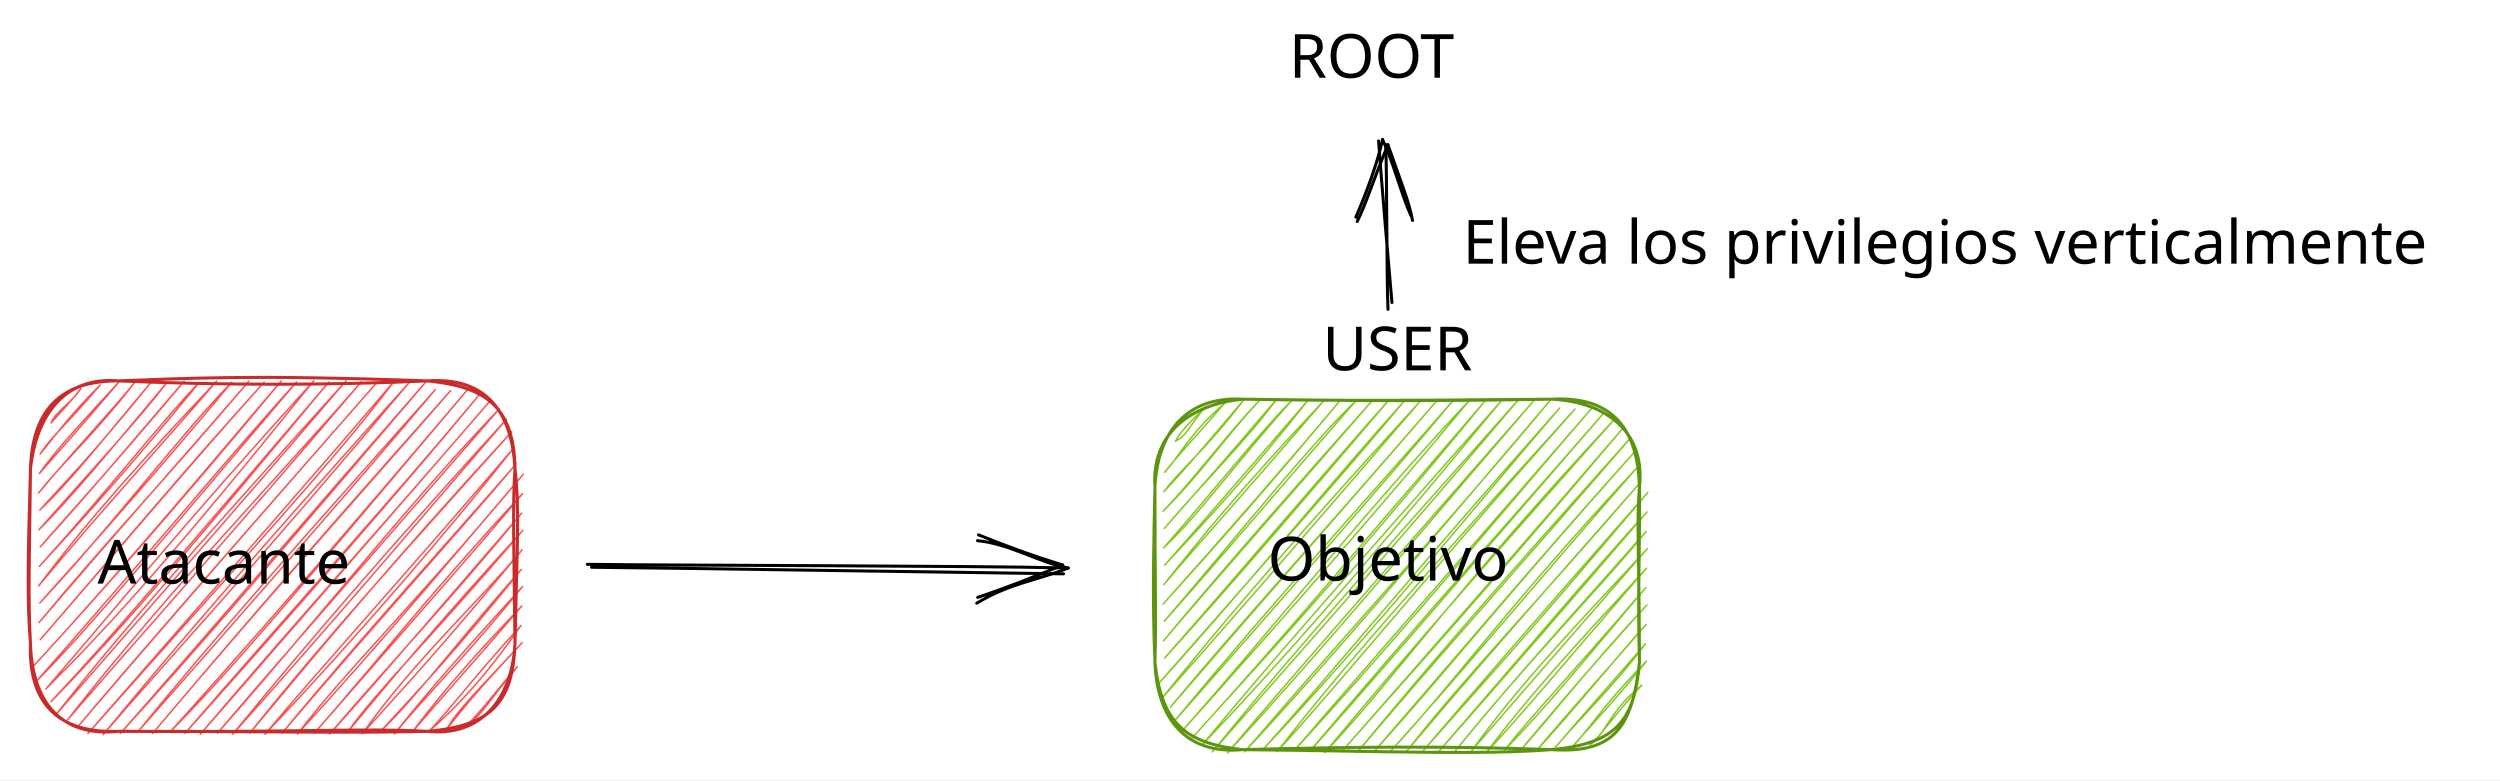
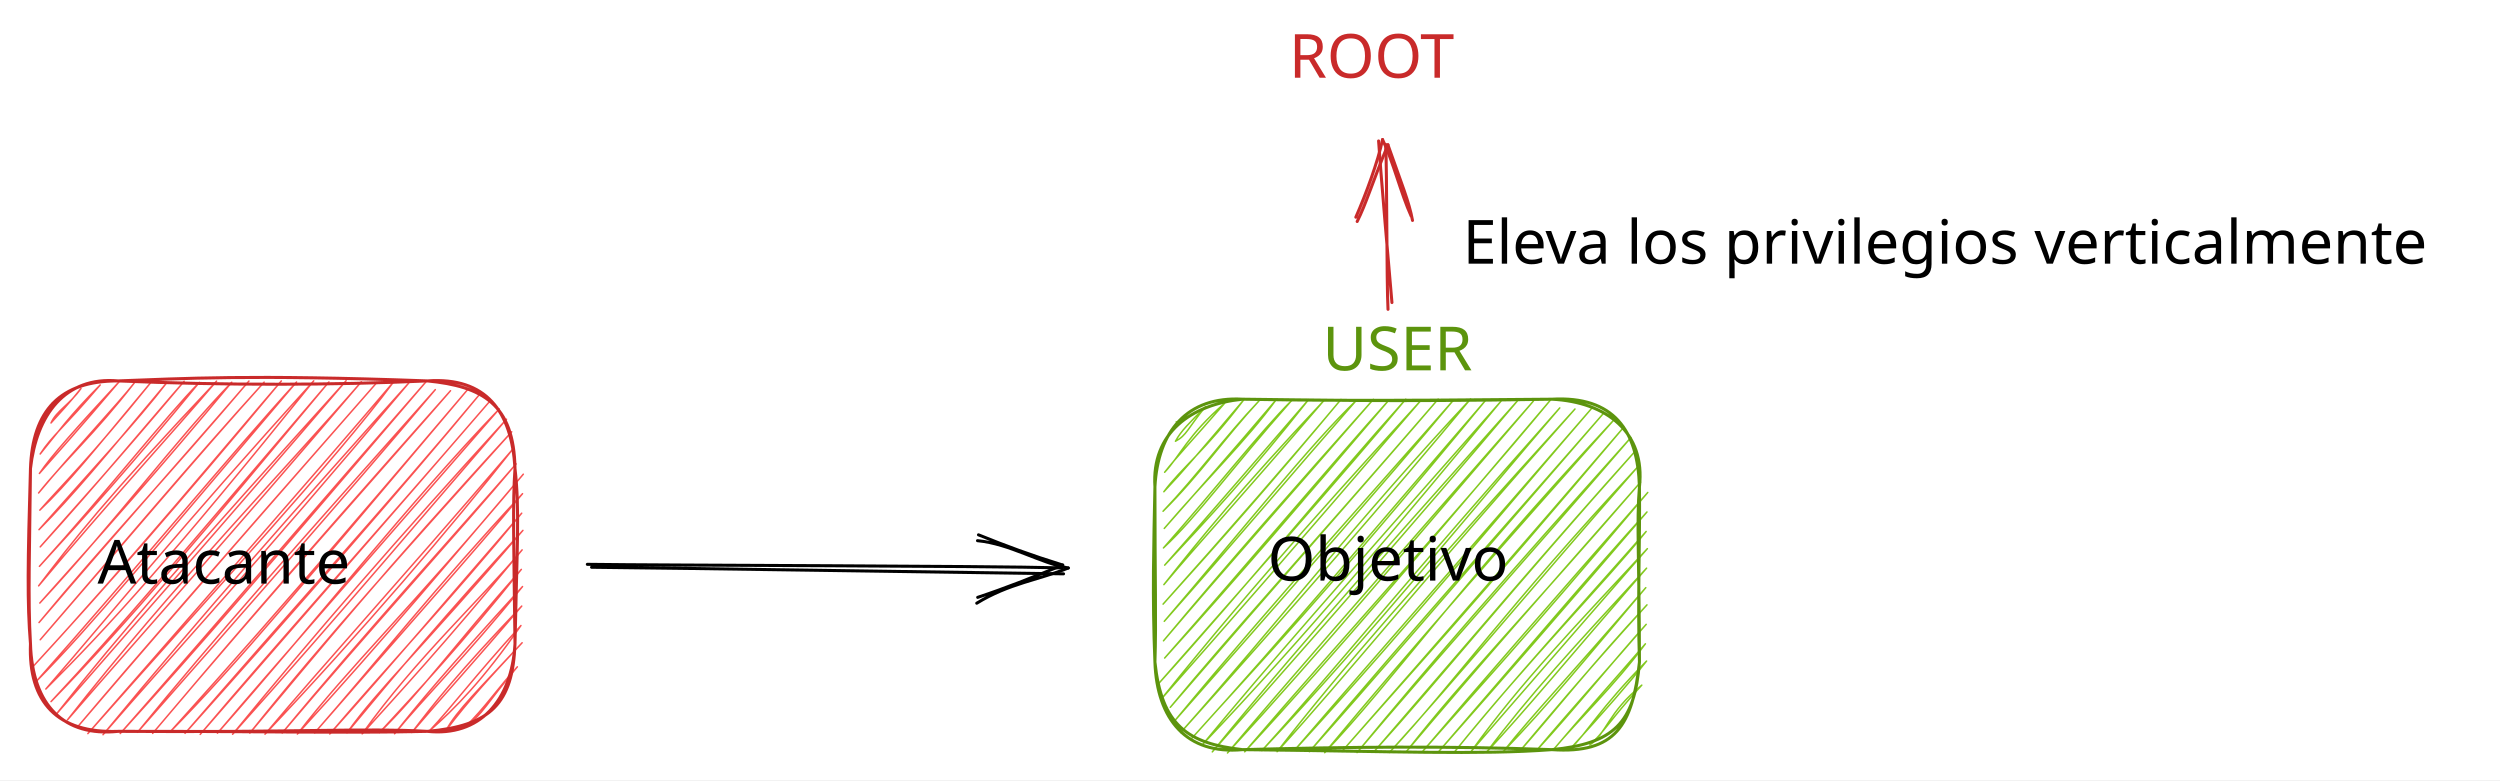
<svg xmlns="http://www.w3.org/2000/svg" version="1.1" viewBox="0 0 820.4 256" width="820.4" height="256">
  
-   eyJ2ZXJzaW9uIjoiMSIsImVuY29kaW5nIjoiYnN0cmluZyIsImNvbXByZXNzZWQiOnRydWUsImVuY29kZWQiOiJ4nNVZ31faSFx1MDAxNH73r+Cwr5XO78n0TVx1MDAxMV16bLWiteuenj1jMsBITLIhoNLj/76TgJkkXGKFKpblQZM7XHUwMDEz7p2Z77v3u+HHTq1WT1x1MDAxZVwiVf9Qq6t7V/rai+Vd/V1qXHUwMDFmq3iow8BcZqHsflx1MDAxOI5iN5vZT5Jo+OH9e1x1MDAxOUWNnk6uw3DQcMPb6WPKV7cqSIZm4t/mvlb7kf0tOIqVm8ig56vsgWzI+lwirGr8XHUwMDFjXHUwMDA2mVvIOGCEOJDnM/TwwLhLlGeGu9JcdTAwMWYqO5Ka6lx1MDAxM69cdTAwMTm1XHUwMDA30r06vP58XHUwMDEz+nJ8REXfeu1q3+8kXHUwMDBm/nRR0u2P4kJMwyRcdTAwMGVcdTAwMDfqUntJP/VesefPXHJDs2n2qThcdTAwMWP1+oFcdTAwMWFcdTAwMGVLz4SRdHXykNpcdTAwMDDIrdNN+FCzlntzhznO77MnOKv4boZ+XHUwMDE4p77/cFx1MDAwNZJIWu/X0lx1MDAxZPRMXGKBZ+d0JUVcdTAwMTTZOXdPK6JcIrf1le71k9RcYql1prKNhYRAwYVcdTAwMDA2rNRF1PayM/5eXFx64M2W/nTo9tjxzPJog03nt6pwKUKmcJR08lfoXoa7bSCiXHUwMDFiNjn4cvml8zFfVFx0XzKOw7t6PvI4u7KBjlwiT05BXHUwMDAzOVx1MDAwMJwyQVx1MDAwNHFIPu7rYGBcdTAwMDaDke9bW+hcdTAwMGUsznZcbitZXHUwMDBm38Xzr1x1MDAwMpwyJlx1MDAwMGB0ZXzHLYyuPlx1MDAxZH09PDpcdTAwMGKag/Orkdqb7G87vjlBZXw7aCG+qStcYvCW49tBroDq1/HNMSWMw83DezFcdTAwMDA5oIbl9LVcdTAwMDA4JcAz4EPOXCLsIYBcdTAwMTEjkJPVwbeckVtcbj5KeVx0fFxi84XgXHUwMDAz2edXwUfmwYeq0INcdTAwMThiQTiF4kXYQy/DXHUwMDFlYYQ5a2CvsGEyTvZ14OmgV1x1MDAwZWwmXHUwMDAy2itU4Vx1MDAxNCqhO0qjXHUwMDA0XHKAXHUwMDE5XHUwMDAzgpuUXHUwMDAwXHUwMDE5XHUwMDA0jsVrujMyStdK51x1MDAxNqtcdTAwMDLPXHUwMDA2UY5bXHUwMDBlk2Z4e6tcdTAwMTOz4tNQXHUwMDA3SXVGtoS9lC99Jb3qqPnm4liVWFH6jeXKZa9qXHUwMDE2edlNfv393bOzXHUwMDBiiEk/yM7fKf5fxPlE3SfPUn5huVx1MDAxMZRcYoSQTXs/I/y+ry6Qd3Y1jkef6Fx1MDAxZTxgWHavtp3wWNiMllx1MDAxMVx1MDAxZW2G8Fx1MDAwMjU4NFwiSTDGXHUwMDA1c7j1auk/L62wqfdcdTAwMTByaNf2c/6XXHUwMDEwulx1MDAxNtFcdTAwMDEg1Fx1MDAxZfdcdTAwMWFE74ZB0tFcdTAwMTNVxlNqPZS32n8onU6GRLNVe4l0ZZBcdTAwMTT2Klx1MDAxZNnzdS/FZd1X3TJgXHUwMDEzbfqPfDhcdCM76lx1MDAxYU9SXHUwMDA3Km7PUTSMdU9cdTAwMDfSP1/o1axT/ZnX/0bhXHUwMDE0ruVQpaOZXGL5JXZhWDXmYlx1MDAwZTpcZmHgiNW7lX/irlwi5+3OwV3w7+DW5adcdTAwMWbpcWfb+cW5rV1Tfi3uVl7CLy5cdTAwMWFYXGJhZFx1MDAxMkDU0MZ6WcIvhJlwXHUwMDEwX6u8voBeXHUwMDA0XHUwMDAxWITdRul1cn2jXHUwMDEyPVx1MDAwZd+WXvNeX4NeXHUwMDBiXHUwMDA1K8ZVY84vhzEqoEm5K/Prk3vDot2Ty1x1MDAxM3mX6PvTfU9Gf/Jt55dcdTAwMDNFg1x1MDAxMOEwbCqZXHUwMDEwtNI70Wokr8M23MBcdTAwMTAwQFx1MDAxY+PUUFxiXHUwMDE0ykZOt4JtRjfCXHUwMDE5dpxCh/VcdTAwMWLErFx1MDAwM1Ah5b6+mD3+rE9cdTAwMWb2Jvi0xS68pNnkXHUwMDFmeXv0nJjdTdWsUbBGX1x1MDAwM0ogIUZmz6lZtlxczC5cbuJcdTAwMDZ8XHLOPF9cdTAwMWPT9mGrpb91WopfLFDUiKRcdNCIXGZcbjHHXHUwMDBlZXNBwPkt/z9cdOfdxWDNhim23/BcIilNeNX4lIw4wdRcdTAwMTQlZ3UtvfxcdTAwMDS3NFx1MDAxN3HHVt30XHS2meRDnYbR0MI0peZcdTAwMGYkq5V6aIovo4g762Sf5bU+h80zryOX15JcdTAwMTKc1n5cdTAwMWQ5TWJvJ9TPTk7O31ZFlD1uUqBcdTAwMTeKUVVAXHUwMDAwXGZM+1x1MDAwYlbX58tT/7ZyVpRfeEG6mf6X4lx1MDAwNjGkxYRcdJSWPVx1MDAxYu3S/pdTgDFmr9f//j7SXHUwMDEyUOxKNk3ai07r7G1JW/a4SdLyhYVcdTAwMTZSJMxWXHUwMDBitLrqPyZH8bdcdTAwMDG9+cZcdTAwMWUmx82LPr10XHUwMDAx2nbWOqTyXHUwMDFiIFr8XHUwMDFiyYt0Plx1MDAwNmlbTVx1MDAwNYfrvLYyYsvQ3CFv0leb3UJMXHUwMDE0gbdRYpmoxrLmh8NaXHUwMDE067H2VU+b6ydcdTAwMTalXHUwMDAxv/FcdTAwMWKttVx1MDAwMlqLljuzhFaXUdRJzK7nLYc5T+3Nts5cdTAwMDZXXHUwMDFma3W3/9xPzNknTZdcdTAwMTnVU1KprLt73Hn8XHUwMDBmdlH99CJ9
+   eyJ2ZXJzaW9uIjoiMSIsImVuY29kaW5nIjoiYnN0cmluZyIsImNvbXByZXNzZWQiOnRydWUsImVuY29kZWQiOiJ4nNVZW1fbOFx1MDAxMH7nV+RkX0uqu6y+cVx0ND20UFx1MDAwMqXLnp49wlx1MDAxNomIsb2OXHUwMDEzID3895Vccli2g9OkIdmsXHUwMDFmXHUwMDEye0byjKTv08zIP7dcdTAwMWGNZvJcdTAwMTCp5odGU9270tdeLO+a71L5WMVDXHUwMDFkXHUwMDA2RoWy52E4it2sZT9JouGH9+9lXHUwMDE0tXo6uVxuw0HLXHJvn7opX92qIFx1MDAxOZqGf5nnRuNn9lswXHUwMDE0KzeRQc9XWYdMZW1cdTAwMTFWXHUwMDE1flx0g8wsZFx1MDAxYzBCXHUwMDFjyPNcdTAwMTZ6uG/MJcoz6mvpXHUwMDBmldWkoubE24s6XHUwMDAz6V5cdTAwMWVcXH25XHR9OT6kom+tXmvf7yZcdTAwMGb+06Ck21x1MDAxZsVcdTAwMDWfhklcdTAwMWNcdTAwMGXUhfaSfmq9XCLP+1xyQzNptldcdTAwMWOOev1AXHKHpT5hJF2dPKQyXHUwMDAwcunTJHxoWMm9ecJcdTAwMWPnz1lcdTAwMGbOKrb3Qj+MU9t/uFx1MDAwMkkkrfUr6Vx1MDAwZXrGhcCzba4lRVx1MDAxNNk2dy8jolwil/WV7vWTVFxiqTWmsomFhEDBhVx1MDAwMNat1ETU8bI1/lFcdTAwMWN64D1cdTAwMGb9ZdHtsuNnyaN1Nm3frsKlXGKZwlLSyZ+he1x1MDAxMW53gIhu2GT/68XX7qd8UCV8yThcdTAwMGXvmrnm8fnOOjqKPPlcdTAwMDRcdTAwMWHIXHUwMDAx4JRcdFwiiENyva+DgVFcdTAwMDYj37ey0Fx1MDAxZFicbVx1MDAxNUayXHUwMDE4vovrX1x1MDAwNThlTFx1MDAwMMDo3PiO21x1MDAxOF1+Pvx2cHhcdTAwMWHsXHLOLkdqZ7K76fjmXHUwMDA0lfHtoFp8U1dcdTAwMTDgzca3g1xcXHUwMDAx1e/jm2NKXHUwMDE4h6uHdz1cdTAwMDA5oIbl9K1cdTAwMDD4RIBXwIecOuwhgFx1MDAxMSOQk/nBN5uRXHUwMDFiXG4+SnlcdHxcYvNa8IHs+l3wkWnwoSr0IIZYXHUwMDEwTqFYXG57aDnsXHUwMDExRpizXHUwMDAw9lxuXHUwMDEzJuNkV1x1MDAwN55cdTAwMGV6Zceek4DOXHUwMDFjUTiFSuiOUi9BXHUwMDBiYMaA4GZLgFxmXHUwMDAyx+I1nVx1MDAxOVx1MDAxOaVjpVODVYFnnSj7LYfJXnh7q1x1MDAxMzPik1BcdTAwMDdJtUU2hJ2UL30lvarWvLmoq1x1MDAxMitK31iOXFz2rmGRlz3k9z/evdq6gJj0Qrb9VvG/jvOJuk9epXxtuFx1MDAxMZRcYoSQ3fZ+RfhdX50j7/RyXHUwMDFjjz7TXHUwMDFkuM+wvL7cdMJjYXe0jPBoNYRcdTAwMTeoxaFJklx1MDAwNGNcXDCHW6uW/tOpXHUwMDE1NvFcdTAwMWVCXHUwMDBl7dh+zf9cdTAwMTJCXHUwMDE3XCI6XHUwMDAwhNrlXoDo12GQdPVElfGUSlx1MDAwZuSt9lx1MDAxZkqrkyHRTNVOXCJdXHUwMDE5JIW5SjU7vu6luGz66rpcZthEm/ojVydhZLWusSR1oOLOXHUwMDE0RcNY93Qg/bNaq2ac6mNcdTAwMWX/W4VVuJJDlWqzJOS32IVhVZgnc9BhXGJcdTAwMDNHzF+t/Fx1MDAxZF8rctbp7t9cdTAwMDX/XGZuXX7yiVx1MDAxZXU3nV+c29j1xK/6amVcdTAwMTl+cdHCQlxikyZcdTAwMDFEXHJtrJVcdTAwMTn8QphcdFx1MDAwN/GFwutcdTAwMTL0XCJcYsBcIuxWSq/jq1x1MDAxYpXocbheek1bfVx1MDAwYnrVJqyYVIUv/FwiTJhcXJ6R+en12b1h0fbxxbG8S/T9ya4no4980+nlQNFcIkQ4XGabQCZcdTAwMDStlE606sliR1x1MDAwM3Vkwy1cZlx1MDAwMVx1MDAwM8QxRlxyg0AhauRsK8ie2UY4w45TKLDWn8syanZcXFTE5lx1MDAxYueyR1/0ycPOXHUwMDA0n7TZuZfs7fFPvDN6LZfdTpNZk8Ca9Fx1MDAxYVBcdTAwMDJcdDFZ9lQyy2bnsnVO3IBvwanniyPaOWi39fduW/HzmoRcdTAwMWGRdP8zOVx1MDAwNoWYY4eyKSfg9JT/n/Lm7XqwZmqK7Vx1MDAxYpbKpElt8VxmMeHQlC3z186zV3BD91wi7tigm/Zgq9l8qNMyKbQwNan5gWS+SFx1MDAwZk3sZVx1MDAxNHFnkd1ndqjPYfPKaeTsWFKC08KnkZxcdTAwMTHsXHUwMDE0jiVWnUicXHUwMDFlXHUwMDFmn603iShbXFxlflx1MDAwZeu/JmBiYip05i9/Z2/9m8pZUT7vgrS+/F3msJXiXHUwMDE2MaQ1kypQXHUwMDFh9qy3M8tfTlx1MDAwMcaYvV35+1x1MDAxZpKWXHS8vuL6vNs+XS9py1x1MDAxNldJWs6rQvuFXHUwMDA0XHRTaFx0ZFx1MDAwYrpfspZcdTAwMWPG31x1MDAwN/TmO3uYXHUwMDFj7Z336YVcdTAwMGLQprPWIZVPgKj+XHUwMDEzyTJFNcYgraqp4HCRUyuTbFx1MDAxOZo7ZC1ltZktxERcdTAwMTF4KyWW8WosXHUwMDFifjhsRLFcdTAwMWVrX/W0uX9hUerwmlx1MDAwZrRcdTAwMTZyaCFabj1vaE1cdTAwMTlF3cTMel5ymPXU3vPUWeeaY63udl/7wpxd6XaZUT0llcqqu8etx39cdTAwMDFcdTAwMTSi/5YifQ==
  <defs>
    <style class="style-fonts">
      @font-face {
        font-family: "Virgil";
        src: url("https://unpkg.com/@excalidraw/excalidraw@0.15.3/dist/excalidraw-assets/Virgil.woff2");
      }
      @font-face {
        font-family: "Cascadia";
        src: url("https://unpkg.com/@excalidraw/excalidraw@0.15.3/dist/excalidraw-assets/Cascadia.woff2");
      }
    </style>
  </defs>
  <rect x="0" y="0" width="820.4" height="256" fill="#ffffff" />
  <g stroke-linecap="round" transform="translate(10 125) rotate(0 79.5 57.5)">
    <path d="M7 7.41 C7 7.41, 7 7.41, 7 7.41 M7 7.41 C7 7.41, 7 7.41, 7 7.41 M6.74 13.8 C8.51 9.8, 12.82 7.83, 16.58 2.48 M6.74 13.8 C9.61 10.59, 12.83 7.22, 16.58 2.48 M3.19 23.98 C7.17 17.82, 10.77 15.61, 22.88 1.33 M3.19 23.98 C8.58 17.43, 12.77 11.39, 22.88 1.33 M2.93 30.37 C6.82 24.61, 15.25 15.24, 29.17 0.19 M2.93 30.37 C9.06 23.38, 15.51 16.3, 29.17 0.19 M2.67 36.77 C13.96 23.2, 28.3 7.98, 34.16 0.55 M2.67 36.77 C11.19 26.06, 20.84 17.72, 34.16 0.55 M3.07 42.41 C10.41 34.04, 18.78 26.16, 39.8 0.15 M3.07 42.41 C12.37 33.59, 20.09 23.81, 39.8 0.15 M2.8 48.81 C14.17 37.35, 23.62 25.85, 44.79 0.51 M2.8 48.81 C18.87 30.62, 35.26 12.98, 44.79 0.51 M3.2 54.46 C15.08 40.87, 25.28 29.96, 50.43 0.12 M3.2 54.46 C22.37 33.41, 40.75 11.14, 50.43 0.12 M2.94 60.85 C25.95 35.39, 44.13 11.96, 55.42 0.48 M2.94 60.85 C18.11 44.34, 33.27 27.5, 55.42 0.48 M2.68 67.25 C13.35 53.25, 24.51 38.75, 61.06 0.08 M2.68 67.25 C24.48 41.11, 46.64 17.04, 61.06 0.08 M3.07 72.89 C27.82 46.33, 48.35 18.59, 66.05 0.44 M3.07 72.89 C23.02 50.58, 42.76 28.46, 66.05 0.44 M2.81 79.29 C24.64 52.92, 45.65 30.74, 71.69 0.05 M2.81 79.29 C29.51 48.1, 58.36 15.63, 71.69 0.05 M3.2 84.94 C28.49 55.71, 52.57 26.91, 76.68 0.41 M3.2 84.94 C30.13 53.92, 56.68 22.51, 76.68 0.41 M0.97 93.6 C24.69 67.82, 48.69 40.44, 82.32 0.01 M0.97 93.6 C33.42 58.44, 64.38 20.87, 82.32 0.01 M2.02 98.49 C20.82 79.45, 38.42 57.72, 87.31 0.37 M2.02 98.49 C34.24 62.19, 65.66 24.13, 87.31 0.37 M5.04 101.11 C25.67 80.59, 46.09 58.19, 92.95 -0.02 M5.04 101.11 C26.84 75.99, 48.34 49.12, 92.95 -0.02 M6.75 105.24 C32.57 78.79, 57.12 49.33, 97.94 0.34 M6.75 105.24 C29.55 80.81, 49.02 57.67, 97.94 0.34 M8.46 109.38 C34.99 78.94, 61.64 48.99, 103.58 -0.06 M8.46 109.38 C29.36 82.9, 52.38 56.61, 103.58 -0.06 M12.13 111.25 C46.33 67.5, 85.33 27.21, 108.57 0.3 M12.13 111.25 C37.04 82.46, 64.36 52.27, 108.57 0.3 M15.81 113.12 C35.26 90.11, 57.72 64.26, 113.56 0.66 M15.81 113.12 C50.92 72.07, 85.82 32.33, 113.56 0.66 M18.83 115.74 C59.19 70.14, 100.06 26.15, 119.2 0.27 M18.83 115.74 C56.4 72.67, 92.52 31.6, 119.2 0.27 M23.81 116.1 C48.29 87.84, 71.65 63.17, 124.19 0.63 M23.81 116.1 C56.04 77, 89.47 39.3, 124.19 0.63 M29.46 115.71 C61.77 78.96, 95.53 39.43, 129.83 0.24 M29.46 115.71 C55.7 86.85, 79.53 59.2, 129.83 0.24 M35.1 115.31 C67.53 78.53, 101.91 39.54, 132.85 2.86 M35.1 115.31 C60.52 84.12, 86.37 55.1, 132.85 2.86 M40.09 115.67 C79.01 69.5, 118.38 25.71, 137.84 3.22 M40.09 115.67 C60.73 91.34, 81.18 66.98, 137.84 3.22 M45.73 115.28 C68.39 92.29, 89.21 66.96, 143.48 2.82 M45.73 115.28 C85.28 71.55, 124.41 25.2, 143.48 2.82 M50.72 115.64 C83.45 77.68, 117.62 40.17, 147.16 4.69 M50.72 115.64 C87.8 74.29, 123.78 32.98, 147.16 4.69 M55.7 116 C81.49 85.43, 111.22 52.51, 150.83 6.56 M55.7 116 C86.94 80.06, 119.51 42.87, 150.83 6.56 M61.35 115.6 C93.6 79.16, 124.55 39.58, 153.85 9.19 M61.35 115.6 C80.94 92.52, 100.33 70.68, 153.85 9.19 M66.33 115.96 C92.65 83.86, 120.29 51.87, 156.21 12.57 M66.33 115.96 C101.22 77.11, 133.85 38.41, 156.21 12.57 M71.98 115.57 C97.33 83.87, 123.8 54.72, 157.92 16.7 M71.98 115.57 C94.52 88.77, 115.33 63.03, 157.92 16.7 M76.96 115.93 C108.54 82.59, 138.53 47.5, 158.31 22.34 M76.96 115.93 C96.95 92.15, 117.97 69.37, 158.31 22.34 M82.61 115.53 C109.26 83.25, 139.81 49.83, 159.36 27.23 M82.61 115.53 C111.44 81.49, 141.05 49.08, 159.36 27.23 M87.59 115.89 C104.31 94.1, 124.69 74.91, 161.73 30.61 M87.59 115.89 C114.91 86.16, 141.65 54.19, 161.73 30.61 M93.24 115.5 C117.89 87.11, 145.86 55.83, 161.47 37.01 M93.24 115.5 C114.32 91.43, 132.89 67.7, 161.47 37.01 M98.22 115.86 C116.33 94.54, 137.61 72.08, 161.2 43.41 M98.22 115.86 C118.47 93.31, 137.86 70.3, 161.2 43.41 M103.87 115.46 C114.5 100.61, 127.86 88.47, 161.6 49.05 M103.87 115.46 C119.74 96.33, 136.44 76.42, 161.6 49.05 M108.85 115.82 C126.65 90.87, 147.84 71.69, 161.34 55.45 M108.85 115.82 C121.27 102.02, 134.25 88.22, 161.34 55.45 M114.5 115.43 C127.44 101.34, 141.3 86.64, 161.08 61.85 M114.5 115.43 C127.94 102.3, 138.4 87.57, 161.08 61.85 M119.48 115.79 C128.92 104.21, 142.9 90.49, 161.47 67.49 M119.48 115.79 C127.01 106.24, 135.82 95.62, 161.47 67.49 M125.13 115.4 C132.53 105.7, 140.43 95.64, 161.21 73.89 M125.13 115.4 C135.57 103.15, 146.04 91.74, 161.21 73.89 M130.77 115 C139.41 107.48, 148.79 97.81, 160.95 80.28 M130.77 115 C139.06 106.14, 145.07 97.71, 160.95 80.28 M136.41 114.61 C139.88 108.16, 147.13 101.25, 161.34 85.93 M136.41 114.61 C143.71 104.97, 151.07 96.93, 161.34 85.93 M142.71 113.46 C148.14 109.82, 149.79 105.66, 159.77 93.83 M142.71 113.46 C148.98 107.47, 153.86 100.18, 159.77 93.83" stroke="#fa5252" stroke-width="0.5" fill="none" />
    <path d="M28.75 0 M28.75 0 C49.91 -0.75, 71.32 -2.16, 130.25 0 M28.75 0 C63.51 1.49, 99.23 1.42, 130.25 0 M130.25 0 C149.59 -1.38, 157.92 10.04, 159 28.75 M130.25 0 C148.36 1.77, 158.69 7.63, 159 28.75 M159 28.75 C160.59 42.46, 159.61 55.28, 159 86.25 M159 28.75 C158.21 39.9, 158.6 53.37, 159 86.25 M159 86.25 C158.3 105.84, 151.03 113.22, 130.25 115 M159 86.25 C157.93 105.12, 147.31 116.8, 130.25 115 M130.25 115 C109.81 113.82, 88.06 115.41, 28.75 115 M130.25 115 C102.25 115.66, 75.22 114.93, 28.75 115 M28.75 115 C11.18 116.83, 0.61 106.72, 0 86.25 M28.75 115 C8.9 115.71, -0.77 105.48, 0 86.25 M0 86.25 C-1.12 72.64, -0.89 59.8, 0 28.75 M0 86.25 C-0.89 71.19, -0.23 54.17, 0 28.75 M0 28.75 C1.96 11.2, 11.3 -1.56, 28.75 0 M0 28.75 C0.66 9.61, 9.81 -0.03, 28.75 0" stroke="#c92a2a" stroke-width="1" fill="none" />
  </g>
  <g stroke-linecap="round" transform="translate(379 131) rotate(0 79.5 57.5)">
    <path d="M7 7.41 C7 7.41, 7 7.41, 7 7.41 M7 7.41 C7 7.41, 7 7.41, 7 7.41 M6.74 13.8 C10.39 11.93, 10.78 9.54, 16.58 2.48 M6.74 13.8 C8.53 10.44, 11.37 7.72, 16.58 2.48 M3.19 23.98 C8.04 18.87, 10.78 11.76, 22.88 1.33 M3.19 23.98 C7.04 19.01, 12.58 13.2, 22.88 1.33 M2.93 30.37 C9.18 23.78, 14.12 17.96, 29.17 0.19 M2.93 30.37 C8.7 22.59, 16.51 16.93, 29.17 0.19 M2.67 36.77 C14.69 24.9, 22.93 12.68, 34.16 0.55 M2.67 36.77 C14.1 24.77, 22.64 12.69, 34.16 0.55 M3.07 42.41 C16.62 26.52, 30.18 13.42, 39.8 0.15 M3.07 42.41 C13.89 30.15, 24.86 17.79, 39.8 0.15 M2.8 48.81 C13.88 38.56, 24.59 23.37, 44.79 0.51 M2.8 48.81 C19.43 30.04, 34.99 10.15, 44.79 0.51 M3.2 54.46 C17.33 39.34, 31.44 24.24, 50.43 0.12 M3.2 54.46 C19.44 36.08, 34.72 18.29, 50.43 0.12 M2.94 60.85 C15.46 45.08, 27.34 30.34, 55.42 0.48 M2.94 60.85 C13.8 47.88, 26.8 33.87, 55.42 0.48 M2.68 67.25 C21.3 46.69, 38.49 27.16, 61.06 0.08 M2.68 67.25 C23.37 44.09, 45.44 18.78, 61.06 0.08 M3.07 72.89 C26.49 46.49, 45.7 23.63, 66.05 0.44 M3.07 72.89 C28.29 43.43, 51.63 14.08, 66.05 0.44 M2.81 79.29 C22.1 56.6, 40.53 35.95, 71.69 0.05 M2.81 79.29 C24.35 53.45, 45.75 29.15, 71.69 0.05 M3.2 84.94 C26.72 59.05, 49.85 31.89, 76.68 0.41 M3.2 84.94 C31.37 52.88, 59.09 19.92, 76.68 0.41 M0.97 93.6 C30.83 60.58, 58.83 26.07, 82.32 0.01 M0.97 93.6 C31.72 58.53, 60.96 25.7, 82.32 0.01 M2.02 98.49 C34.42 58.1, 66.53 23.23, 87.31 0.37 M2.02 98.49 C23.07 74.66, 44.28 50.54, 87.31 0.37 M5.04 101.11 C38.53 62.28, 74.42 21.64, 92.95 -0.02 M5.04 101.11 C26.18 75.55, 48.89 50.93, 92.95 -0.02 M6.75 105.24 C39.87 67.62, 75.09 27.82, 97.94 0.34 M6.75 105.24 C39.36 65.82, 74.42 27.27, 97.94 0.34 M8.46 109.38 C39.42 74.52, 67.13 38.77, 103.58 -0.06 M8.46 109.38 C43.67 70.31, 78.3 30.43, 103.58 -0.06 M12.13 111.25 C33.64 87.18, 55.32 65.1, 108.57 0.3 M12.13 111.25 C43.18 77.16, 72.73 41.81, 108.57 0.3 M15.81 113.12 C48.54 78.79, 80.67 40.46, 113.56 0.66 M15.81 113.12 C37.22 87.23, 59.01 62.43, 113.56 0.66 M18.83 115.74 C52.35 77.83, 83.74 42.32, 119.2 0.27 M18.83 115.74 C51.81 75.26, 87.68 35.81, 119.2 0.27 M23.81 116.1 C54.79 82.41, 84.05 47.35, 124.19 0.63 M23.81 116.1 C43.62 92.61, 63.91 69.41, 124.19 0.63 M29.46 115.71 C60.35 82.4, 89.95 47.23, 129.83 0.24 M29.46 115.71 C63.06 76.47, 97.9 38.79, 129.83 0.24 M35.1 115.31 C71.14 77.16, 105.97 34.11, 132.85 2.86 M35.1 115.31 C59.69 88.14, 82.41 59.53, 132.85 2.86 M40.09 115.67 C63.17 90.35, 84.79 63.03, 137.84 3.22 M40.09 115.67 C60.99 88.81, 84.59 61.95, 137.84 3.22 M45.73 115.28 C84.8 72.62, 119.43 30.58, 143.48 2.82 M45.73 115.28 C76.5 79.49, 106.71 45.32, 143.48 2.82 M50.72 115.64 C85.56 74.29, 121.22 34.5, 147.16 4.69 M50.72 115.64 C71.14 92.82, 92.22 68.16, 147.16 4.69 M55.7 116 C78.77 91.69, 97.13 64.21, 150.83 6.56 M55.7 116 C86.02 79.52, 117.31 44.32, 150.83 6.56 M61.35 115.6 C84.42 89.33, 105 67.12, 153.85 9.19 M61.35 115.6 C91.99 80.72, 122.57 45.61, 153.85 9.19 M66.33 115.96 C91.97 85.56, 120.95 53.61, 156.21 12.57 M66.33 115.96 C90.35 86.72, 114.96 58.61, 156.21 12.57 M71.98 115.57 C102.28 80.47, 130.77 46.85, 157.92 16.7 M71.98 115.57 C94.28 90.93, 115.15 64.63, 157.92 16.7 M76.96 115.93 C98.3 93.01, 115.07 68.73, 158.31 22.34 M76.96 115.93 C100.07 90.4, 121.96 63.92, 158.31 22.34 M82.61 115.53 C101.05 91.88, 124.28 67.94, 159.36 27.23 M82.61 115.53 C106.08 87.73, 130.28 60.29, 159.36 27.23 M87.59 115.89 C104.89 96.16, 120.54 79.59, 161.73 30.61 M87.59 115.89 C107.17 92.83, 128.28 68.72, 161.73 30.61 M93.24 115.5 C119.75 84.87, 144.97 54.98, 161.47 37.01 M93.24 115.5 C114.71 91.25, 135.25 67.59, 161.47 37.01 M98.22 115.86 C122.08 86.16, 148.53 59.28, 161.2 43.41 M98.22 115.86 C111.62 99.33, 124.29 84.89, 161.2 43.41 M103.87 115.46 C119.96 93.07, 138.63 73.78, 161.6 49.05 M103.87 115.46 C118.38 98.6, 132.32 82.75, 161.6 49.05 M108.85 115.82 C123.12 96.84, 137.07 81.79, 161.34 55.45 M108.85 115.82 C121.54 102.19, 135.15 85.7, 161.34 55.45 M114.5 115.43 C128.92 100.53, 140.96 85.7, 161.08 61.85 M114.5 115.43 C123.78 103.7, 134.93 92.17, 161.08 61.85 M119.48 115.79 C129.13 104.35, 138.98 92.36, 161.47 67.49 M119.48 115.79 C131.47 102.26, 142.99 87.35, 161.47 67.49 M125.13 115.4 C137.47 102.04, 150.82 85.4, 161.21 73.89 M125.13 115.4 C137.15 101.1, 150.74 86.12, 161.21 73.89 M130.77 115 C138.86 105.26, 150.65 94.25, 160.95 80.28 M130.77 115 C139.75 104.36, 150.11 92.82, 160.95 80.28 M136.41 114.61 C141.53 109.89, 145.83 101.64, 161.34 85.93 M136.41 114.61 C147.34 102.66, 156.11 92.59, 161.34 85.93 M142.71 113.46 C147.95 110.1, 148.59 102.83, 159.77 93.83 M142.71 113.46 C146.88 109.86, 149.8 104.7, 159.77 93.83" stroke="#82c91e" stroke-width="0.5" fill="none" />
    <path d="M28.75 0 M28.75 0 C51.28 0.19, 74.63 0.94, 130.25 0 M28.75 0 C49.4 0.37, 70.21 0.61, 130.25 0 M130.25 0 C150.64 -1.15, 158.45 10.3, 159 28.75 M130.25 0 C148.36 0.91, 161.03 10.99, 159 28.75 M159 28.75 C159.23 46.17, 158.35 65.48, 159 86.25 M159 28.75 C158.01 40.41, 158.96 52.51, 159 86.25 M159 86.25 C157.48 106.34, 150.48 113.07, 130.25 115 M159 86.25 C156.77 107.01, 151.14 116.44, 130.25 115 M130.25 115 C106.43 116.79, 78.12 115.53, 28.75 115 M130.25 115 C95.88 113.74, 63.82 114.09, 28.75 115 M28.75 115 C10.47 116.71, 0.64 105.17, 0 86.25 M28.75 115 C10.77 113.01, 2.18 107.05, 0 86.25 M0 86.25 C-0.9 64.84, -0.37 47.18, 0 28.75 M0 86.25 C0.45 72.86, 0 59.95, 0 28.75 M0 28.75 C0.97 10.44, 10.64 -1.04, 28.75 0 M0 28.75 C-1.14 11.11, 11.77 1.72, 28.75 0" stroke="#5c940d" stroke-width="1" fill="none" />
  </g>
  <g stroke-linecap="round">
    <g transform="translate(194 186) rotate(0 77 1)">
      <path d="M0.13 0.15 C25.83 0.37, 129.48 2, 155.01 2.31 M-1.26 -0.81 C24.3 -0.45, 129.02 -0.35, 154.59 0.36" stroke="#000000" stroke-width="1" fill="none" />
    </g>
    <g transform="translate(194 186) rotate(0 77 1)">
      <path d="M126.53 11.95 C137.07 5.45, 147.02 4.28, 156.57 0.39 M126.84 10.03 C135.94 7.03, 144.54 3.59, 154.74 -0.57" stroke="#000000" stroke-width="1" fill="none" />
    </g>
    <g transform="translate(194 186) rotate(0 77 1)">
      <path d="M126.78 -8.57 C137.4 -7.57, 147.26 -1.24, 156.57 0.39 M127.1 -10.49 C135.95 -6.9, 144.47 -3.74, 154.74 -0.57" stroke="#000000" stroke-width="1" fill="none" />
    </g>
  </g>
  <mask />
  <g transform="translate(32 176) rotate(0 46.35995 12.5)">
    <text x="0" y="0" font-family="Virgil, Segoe UI Emoji" font-size="20px" fill="#000000" text-anchor="start" style="white-space: pre;" direction="ltr" dominant-baseline="text-before-edge">Atacante</text>
  </g>
  <g transform="translate(416 175) rotate(0 39.69996 12.5)">
    <text x="0" y="0" font-family="Virgil, Segoe UI Emoji" font-size="20px" fill="#000000" text-anchor="start" style="white-space: pre;" direction="ltr" dominant-baseline="text-before-edge">Objetivo</text>
  </g>
  <g stroke-linecap="round">
    <g transform="translate(456.4499 100) rotate(0 -1.655302 -26.5)">
-       <path d="M0.33 -0.72 C-0.47 -9.52, -3.49 -45, -4.05 -53.75 M-0.96 1.51 C-1.44 -7.06, -1.27 -43.69, -1.72 -52.61" stroke="#000000" stroke-width="1" fill="none" />
+       <path d="M0.33 -0.72 C-0.47 -9.52, -3.49 -45, -4.05 -53.75 M-0.96 1.51 C-1.44 -7.06, -1.27 -43.69, -1.72 -52.61" stroke="#c92a2a" stroke-width="1" fill="none" />
    </g>
    <g transform="translate(456.4499 100) rotate(0 -1.655302 -26.5)">
-       <path d="M6.64 -29.07 C3.3 -36.39, 0.7 -47.12, -2.75 -54.2 M7.08 -27.66 C5.99 -33.72, 3.53 -39.59, -0.99 -52.49" stroke="#000000" stroke-width="1" fill="none" />
+       <path d="M6.64 -29.07 C3.3 -36.39, 0.7 -47.12, -2.75 -54.2 M7.08 -27.66 C5.99 -33.72, 3.53 -39.59, -0.99 -52.49" stroke="#c92a2a" stroke-width="1" fill="none" />
    </g>
    <g transform="translate(456.4499 100) rotate(0 -1.655302 -26.5)">
-       <path d="M-11.52 -28.72 C-8.23 -36.22, -4.22 -47.07, -2.75 -54.2 M-11.08 -27.31 C-8.08 -33.28, -6.44 -39.24, -0.99 -52.49" stroke="#000000" stroke-width="1" fill="none" />
+       <path d="M-11.52 -28.72 C-8.23 -36.22, -4.22 -47.07, -2.75 -54.2 M-11.08 -27.31 C-8.08 -33.28, -6.44 -39.24, -0.99 -52.49" stroke="#c92a2a" stroke-width="1" fill="none" />
    </g>
  </g>
  <mask />
  <g transform="translate(423 10) rotate(0 29.33997 12.5)">
-     <text x="0" y="0" font-family="Virgil, Segoe UI Emoji" font-size="20px" fill="#000000" text-anchor="start" style="white-space: pre;" direction="ltr" dominant-baseline="text-before-edge">ROOT</text>
+     <text x="0" y="0" font-family="Virgil, Segoe UI Emoji" font-size="20px" fill="#c92a2a" text-anchor="start" style="white-space: pre;" direction="ltr" dominant-baseline="text-before-edge">ROOT</text>
  </g>
  <g transform="translate(434 106) rotate(0 26.73997 12.5)">
-     <text x="0" y="0" font-family="Virgil, Segoe UI Emoji" font-size="20px" fill="#000000" text-anchor="start" style="white-space: pre;" direction="ltr" dominant-baseline="text-before-edge">USER</text>
+     <text x="0" y="0" font-family="Virgil, Segoe UI Emoji" font-size="20px" fill="#5c940d" text-anchor="start" style="white-space: pre;" direction="ltr" dominant-baseline="text-before-edge">USER</text>
  </g>
  <g transform="translate(480 71) rotate(0 165.1998 12.5)">
    <text x="0" y="0" font-family="Virgil, Segoe UI Emoji" font-size="20px" fill="#000000" text-anchor="start" style="white-space: pre;" direction="ltr" dominant-baseline="text-before-edge">Eleva los privilegios verticalmente</text>
  </g>
</svg>
